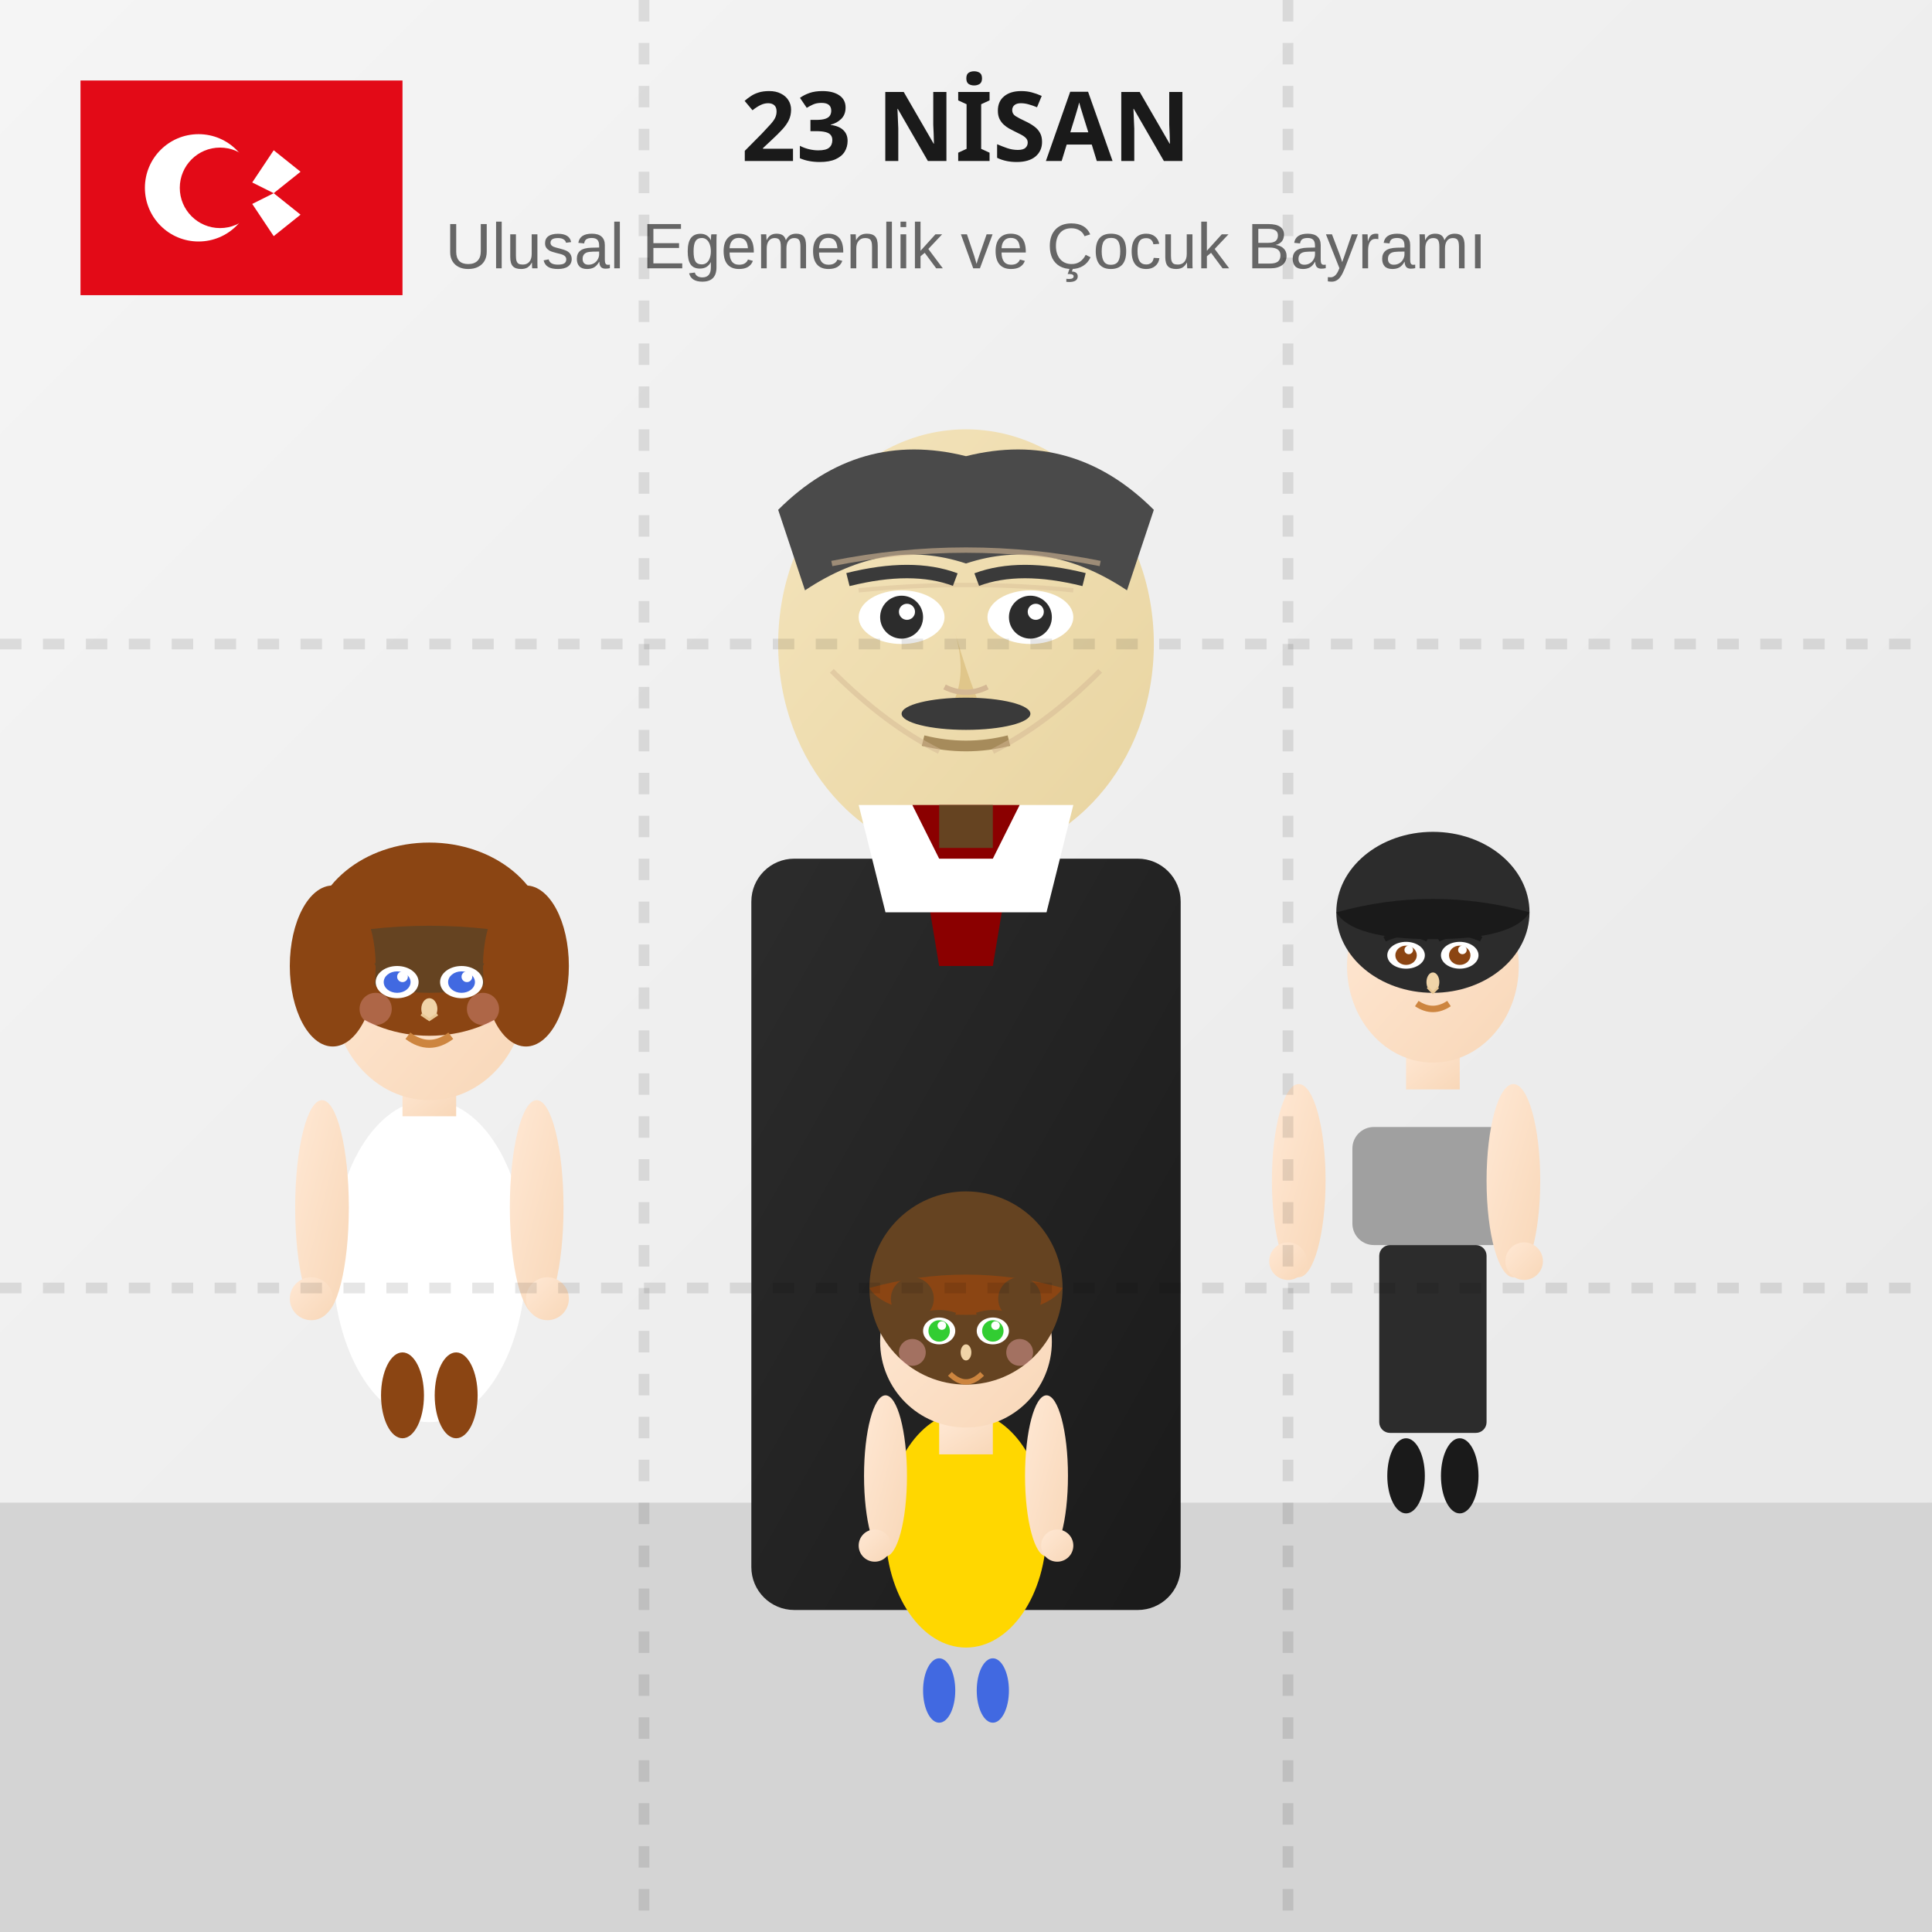
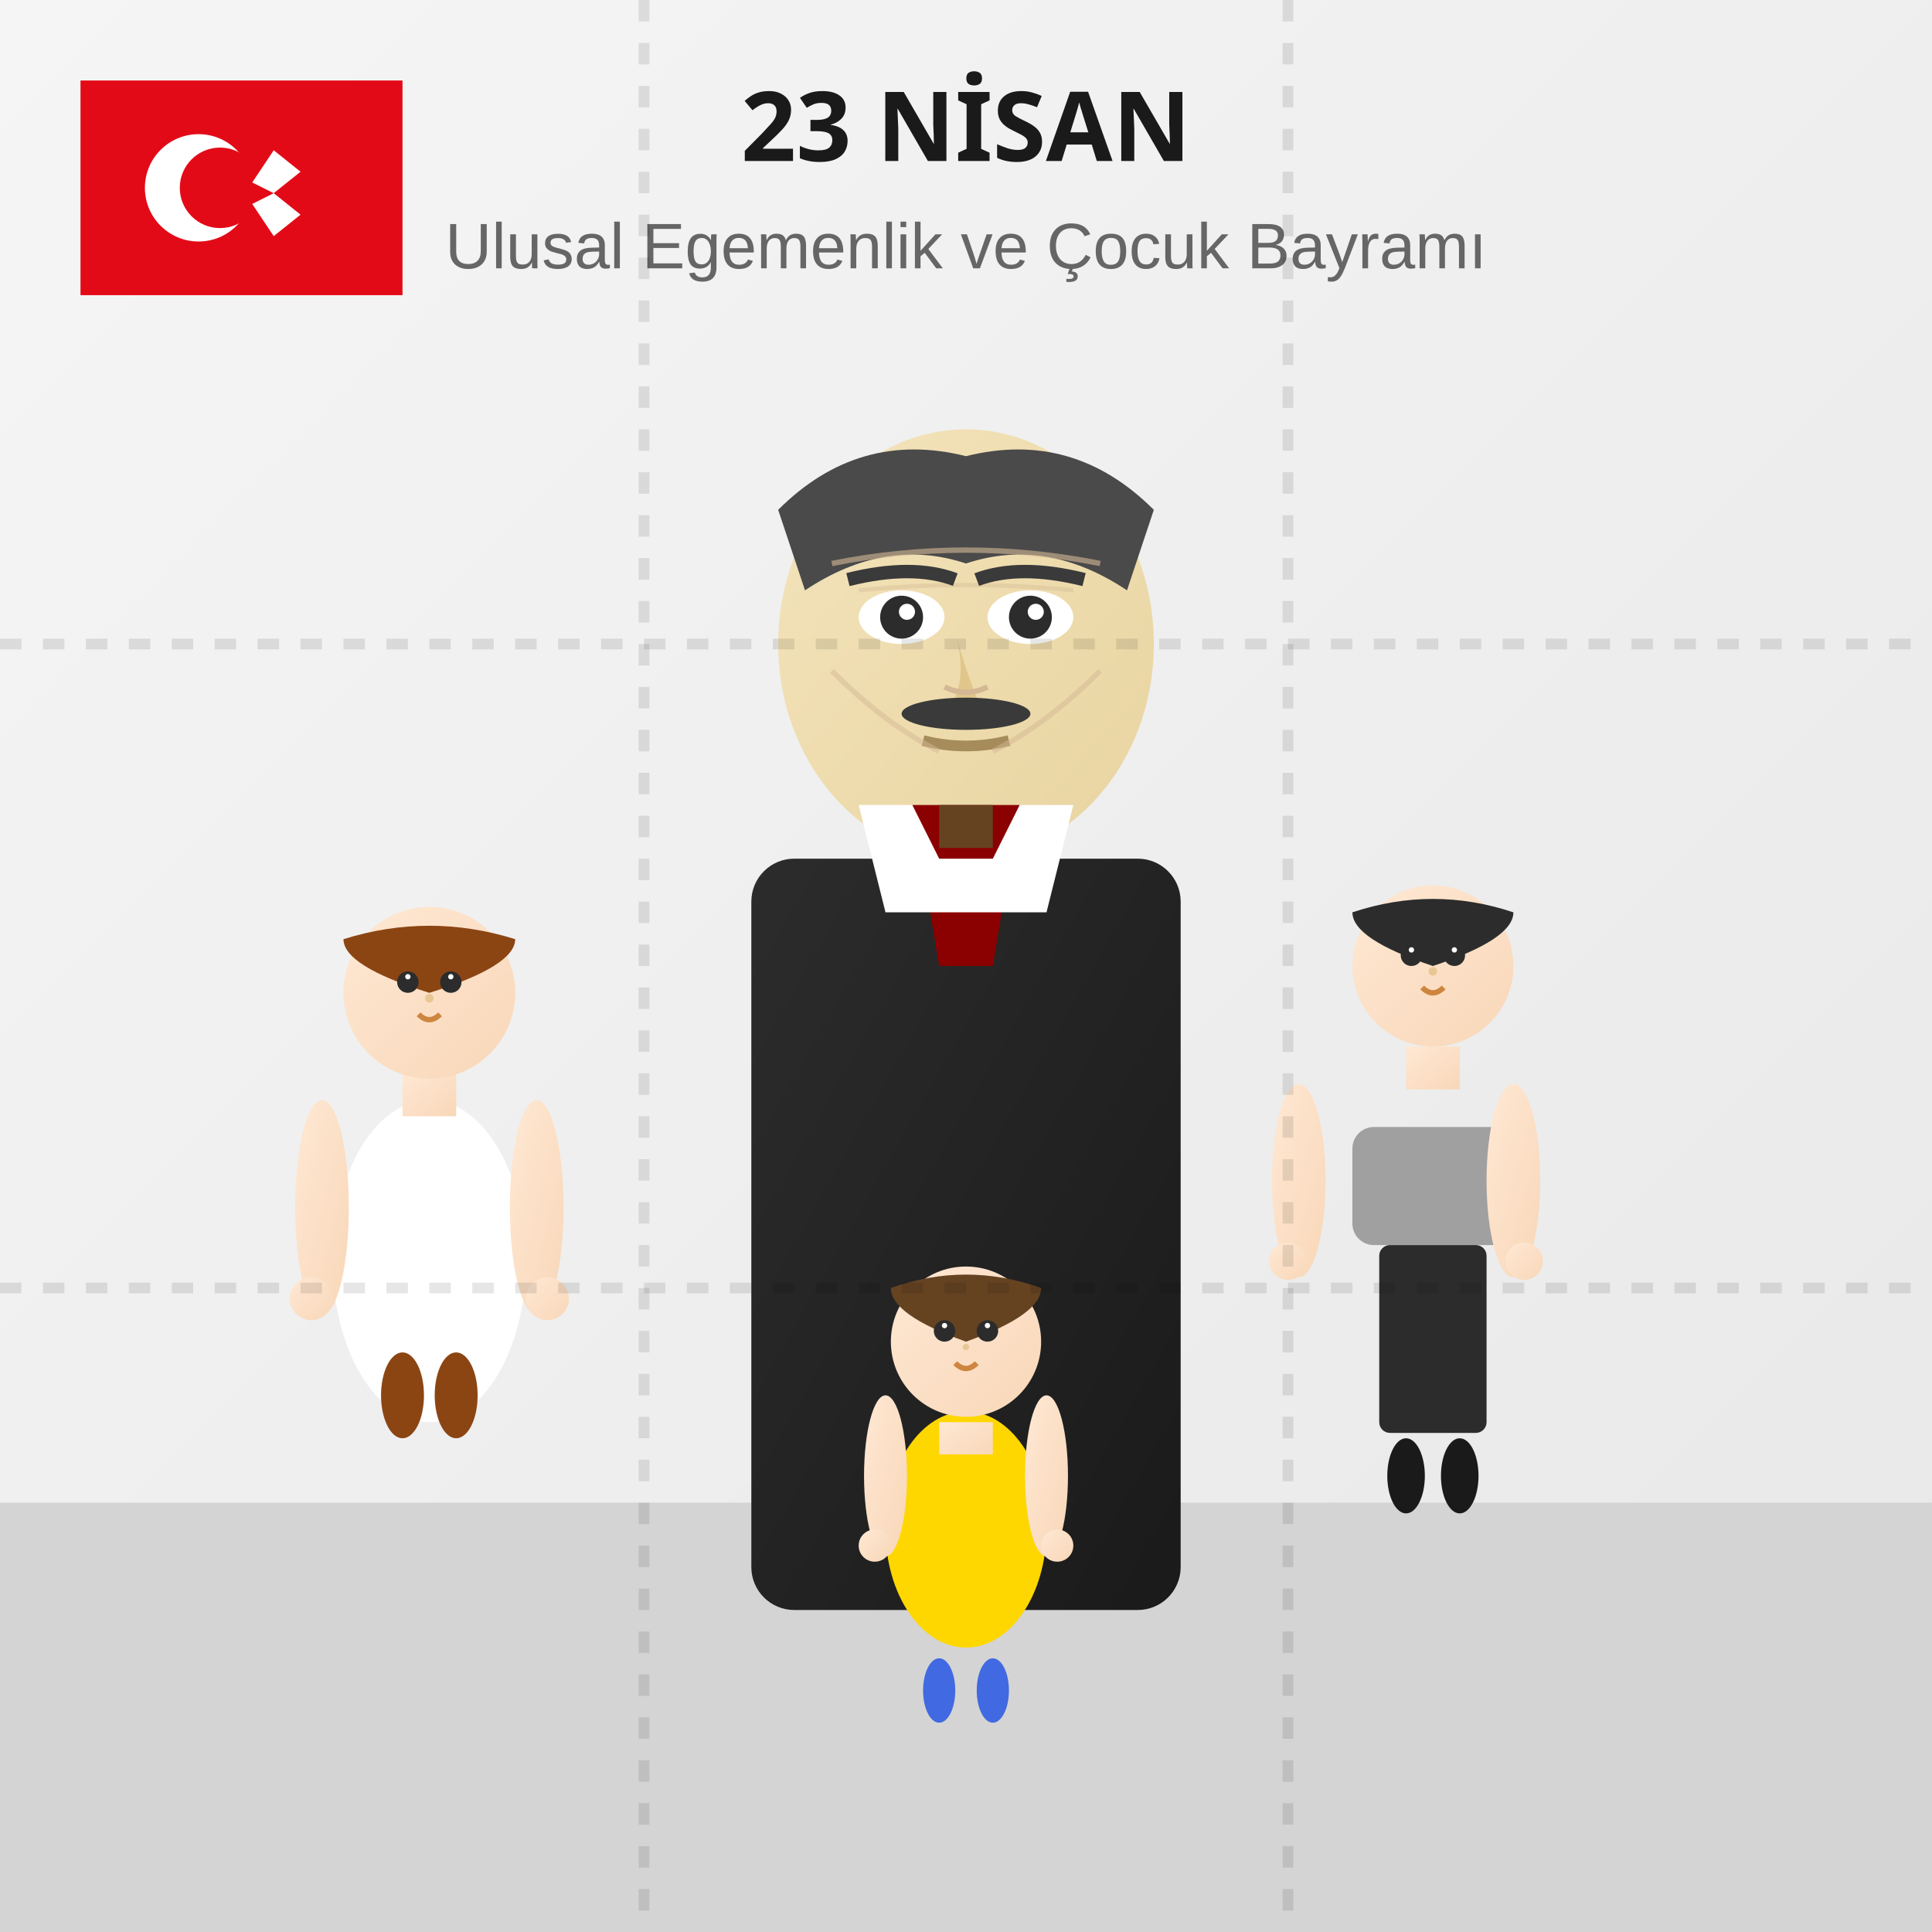
<svg xmlns="http://www.w3.org/2000/svg" width="360" height="360" viewBox="0 0 360 360">
  <defs>
    <linearGradient id="bg" x1="0%" y1="0%" x2="100%" y2="100%">
      <stop offset="0%" style="stop-color:#F5F5F5" />
      <stop offset="100%" style="stop-color:#E8E8E8" />
    </linearGradient>
    <linearGradient id="face" x1="0%" y1="0%" x2="100%" y2="100%">
      <stop offset="0%" style="stop-color:#F4E4BC" />
      <stop offset="100%" style="stop-color:#E8D4A0" />
    </linearGradient>
    <linearGradient id="childFace" x1="0%" y1="0%" x2="100%" y2="100%">
      <stop offset="0%" style="stop-color:#FFE8D4" />
      <stop offset="100%" style="stop-color:#F8D7B8" />
    </linearGradient>
    <linearGradient id="uniform" x1="0%" y1="0%" x2="100%" y2="100%">
      <stop offset="0%" style="stop-color:#2C2C2C" />
      <stop offset="100%" style="stop-color:#1A1A1A" />
    </linearGradient>
  </defs>
  <rect width="360" height="360" fill="url(#bg)" />
  <rect x="0" y="280" width="360" height="80" fill="#D4D4D4" />
  <rect x="140" y="160" width="80" height="140" rx="8" fill="url(#uniform)" />
  <rect x="170" y="140" width="20" height="25" fill="url(#face)" />
  <ellipse cx="180" cy="120" rx="35" ry="40" fill="url(#face)" />
  <path d="M145 95 Q160 80 180 85 Q200 80 215 95 L210 110 Q195 100 180 105 Q165 100 150 110 Z" fill="#4A4A4A" />
  <path d="M155 105 Q180 100 205 105" stroke="#D4B894" stroke-width="1" fill="none" opacity="0.6" />
  <path d="M160 110 Q180 108 200 110" stroke="#D4B894" stroke-width="0.8" fill="none" opacity="0.4" />
  <ellipse cx="168" cy="115" rx="8" ry="5" fill="#FFFFFF" />
  <ellipse cx="192" cy="115" rx="8" ry="5" fill="#FFFFFF" />
  <circle cx="168" cy="115" r="4" fill="#2C2C2C" />
  <circle cx="192" cy="115" r="4" fill="#2C2C2C" />
  <circle cx="169" cy="114" r="1.5" fill="#FFFFFF" />
  <circle cx="193" cy="114" r="1.5" fill="#FFFFFF" />
  <path d="M158 108 Q170 105 178 108" stroke="#3A3A3A" stroke-width="2.5" fill="none" />
  <path d="M182 108 Q190 105 202 108" stroke="#3A3A3A" stroke-width="2.5" fill="none" />
  <path d="M178 118 Q180 125 182 130 Q180 132 178 130 Q180 125 178 118 Z" fill="#E0C68A" />
  <path d="M176 128 Q180 130 184 128" stroke="#D4B894" stroke-width="1" fill="none" />
  <path d="M172 138 Q180 140 188 138" stroke="#A68B5B" stroke-width="2" fill="none" />
  <ellipse cx="180" cy="133" rx="12" ry="3" fill="#3A3A3A" />
  <path d="M155 125 Q165 135 175 140" stroke="#D4B894" stroke-width="1" fill="none" opacity="0.5" />
  <path d="M185 140 Q195 135 205 125" stroke="#D4B894" stroke-width="1" fill="none" opacity="0.5" />
  <polygon points="170,150 190,150 185,180 175,180" fill="#8B0000" />
  <rect x="175" y="150" width="10" height="8" fill="#654321" />
  <path d="M160 150 L170 150 L175 160 L185 160 L190 150 L200 150 L195 170 L165 170 Z" fill="#FFFFFF" />
  <ellipse cx="80" cy="235" rx="18" ry="30" fill="#FFFFFF" />
  <rect x="65" y="215" width="30" height="35" rx="6" fill="#FFFFFF" />
  <rect x="75" y="200" width="10" height="8" fill="url(#childFace)" />
-   <ellipse cx="80" cy="185" rx="18" ry="20" fill="url(#childFace)" />
-   <ellipse cx="80" cy="175" rx="22" ry="18" fill="#8B4513" />
-   <path d="M58 175 Q80 170 102 175 Q95 185 80 185 Q65 185 58 175" fill="#654321" />
-   <ellipse cx="62" cy="180" rx="8" ry="15" fill="#8B4513" />
-   <ellipse cx="98" cy="180" rx="8" ry="15" fill="#8B4513" />
-   <ellipse cx="74" cy="183" rx="4" ry="3" fill="#FFFFFF" />
-   <ellipse cx="86" cy="183" rx="4" ry="3" fill="#FFFFFF" />
-   <ellipse cx="74" cy="183" rx="2.5" ry="2" fill="#4169E1" />
-   <ellipse cx="86" cy="183" rx="2.5" ry="2" fill="#4169E1" />
-   <circle cx="75" cy="182" r="1" fill="#FFFFFF" />
-   <circle cx="87" cy="182" r="1" fill="#FFFFFF" />
-   <path d="M70 180 Q74 178 78 180" stroke="#654321" stroke-width="1" fill="none" />
-   <path d="M82 180 Q86 178 90 180" stroke="#654321" stroke-width="1" fill="none" />
-   <ellipse cx="80" cy="188" rx="1.5" ry="2" fill="#F0D4A8" />
-   <path d="M78.5 189 L80 190 L81.5 189" stroke="#E8C794" stroke-width="0.5" fill="none" />
-   <path d="M76 193 Q80 196 84 193" stroke="#CD853F" stroke-width="1.5" fill="none" />
-   <circle cx="70" cy="188" r="3" fill="#FFB6C1" opacity="0.3" />
-   <circle cx="90" cy="188" r="3" fill="#FFB6C1" opacity="0.3" />
+   <circle cx="80" cy="185" r="16" fill="url(#childFace)" />
+   <path d="M64 175 Q80 170 96 175 Q96 180 80 185 Q64 180 64 175" fill="#8B4513" />
+   <circle cx="76" cy="183" r="2" fill="#2C2C2C" />
+   <circle cx="84" cy="183" r="2" fill="#2C2C2C" />
+   <circle cx="76" cy="182" r="0.5" fill="#FFFFFF" />
+   <circle cx="84" cy="182" r="0.5" fill="#FFFFFF" />
+   <circle cx="80" cy="186" r="0.8" fill="#E8C794" />
+   <path d="M78 189 Q80 191 82 189" stroke="#CD853F" stroke-width="1" fill="none" />
  <ellipse cx="60" cy="225" rx="5" ry="20" fill="url(#childFace)" />
  <ellipse cx="100" cy="225" rx="5" ry="20" fill="url(#childFace)" />
  <circle cx="58" cy="242" r="4" fill="url(#childFace)" />
  <circle cx="102" cy="242" r="4" fill="url(#childFace)" />
  <ellipse cx="75" cy="260" rx="4" ry="8" fill="#8B4513" />
  <ellipse cx="85" cy="260" rx="4" ry="8" fill="#8B4513" />
  <rect x="252" y="210" width="30" height="22" rx="4" fill="#A0A0A0" />
  <rect x="257" y="232" width="20" height="35" rx="2" fill="#2C2C2C" />
  <rect x="262" y="195" width="10" height="8" fill="url(#childFace)" />
-   <ellipse cx="267" cy="180" rx="16" ry="18" fill="url(#childFace)" />
-   <ellipse cx="267" cy="170" rx="18" ry="15" fill="#2C2C2C" />
-   <path d="M249 170 Q267 165 285 170 Q282 175 267 175 Q252 175 249 170" fill="#1A1A1A" />
-   <ellipse cx="262" cy="178" rx="3.5" ry="2.5" fill="#FFFFFF" />
-   <ellipse cx="272" cy="178" rx="3.5" ry="2.5" fill="#FFFFFF" />
-   <ellipse cx="262" cy="178" rx="2" ry="1.8" fill="#8B4513" />
-   <ellipse cx="272" cy="178" rx="2" ry="1.8" fill="#8B4513" />
-   <circle cx="262.5" cy="177" r="0.8" fill="#FFFFFF" />
-   <circle cx="272.5" cy="177" r="0.8" fill="#FFFFFF" />
-   <path d="M258 175 Q262 173 266 175" stroke="#1A1A1A" stroke-width="1" fill="none" />
-   <path d="M268 175 Q272 173 276 175" stroke="#1A1A1A" stroke-width="1" fill="none" />
-   <ellipse cx="267" cy="183" rx="1.2" ry="1.8" fill="#F0D4A8" />
-   <path d="M266 184 L267 185 L268 184" stroke="#E8C794" stroke-width="0.4" fill="none" />
-   <path d="M264 187 Q267 189 270 187" stroke="#CD853F" stroke-width="1.2" fill="none" />
+   <circle cx="267" cy="180" r="15" fill="url(#childFace)" />
+   <path d="M252 170 Q267 165 282 170 Q282 175 267 180 Q252 175 252 170" fill="#2C2C2C" />
+   <circle cx="263" cy="178" r="2" fill="#2C2C2C" />
+   <circle cx="271" cy="178" r="2" fill="#2C2C2C" />
+   <circle cx="263" cy="177" r="0.5" fill="#FFFFFF" />
+   <circle cx="271" cy="177" r="0.5" fill="#FFFFFF" />
+   <circle cx="267" cy="181" r="0.8" fill="#E8C794" />
+   <path d="M265 184 Q267 186 269 184" stroke="#CD853F" stroke-width="1" fill="none" />
  <ellipse cx="242" cy="220" rx="5" ry="18" fill="url(#childFace)" />
  <ellipse cx="282" cy="220" rx="5" ry="18" fill="url(#childFace)" />
  <circle cx="240" cy="235" r="3.5" fill="url(#childFace)" />
  <circle cx="284" cy="235" r="3.5" fill="url(#childFace)" />
  <ellipse cx="262" cy="275" rx="3.5" ry="7" fill="#1A1A1A" />
  <ellipse cx="272" cy="275" rx="3.5" ry="7" fill="#1A1A1A" />
  <ellipse cx="180" cy="285" rx="15" ry="22" fill="#FFD700" />
  <rect x="175" y="265" width="10" height="6" fill="url(#childFace)" />
-   <circle cx="180" cy="250" r="16" fill="url(#childFace)" />
-   <circle cx="180" cy="240" r="18" fill="#654321" />
-   <path d="M162 240 Q180 235 198 240 Q195 245 180 245 Q165 245 162 240" fill="#8B4513" />
-   <circle cx="170" cy="242" r="4" fill="#654321" />
-   <circle cx="190" cy="242" r="4" fill="#654321" />
-   <ellipse cx="175" cy="248" rx="3" ry="2.5" fill="#FFFFFF" />
-   <ellipse cx="185" cy="248" rx="3" ry="2.5" fill="#FFFFFF" />
-   <ellipse cx="175" cy="248" rx="2" ry="2" fill="#32CD32" />
-   <ellipse cx="185" cy="248" rx="2" ry="2" fill="#32CD32" />
-   <circle cx="175.5" cy="247" r="0.8" fill="#FFFFFF" />
-   <circle cx="185.5" cy="247" r="0.8" fill="#FFFFFF" />
-   <path d="M172 245 Q175 244 178 245" stroke="#654321" stroke-width="0.8" fill="none" />
-   <path d="M182 245 Q185 244 188 245" stroke="#654321" stroke-width="0.8" fill="none" />
-   <ellipse cx="180" cy="252" rx="1" ry="1.5" fill="#F0D4A8" />
-   <path d="M177 256 Q180 259 183 256" stroke="#CD853F" stroke-width="1" fill="none" />
-   <circle cx="170" cy="252" r="2.5" fill="#FFB6C1" opacity="0.4" />
-   <circle cx="190" cy="252" r="2.5" fill="#FFB6C1" opacity="0.4" />
+   <circle cx="180" cy="250" r="14" fill="url(#childFace)" />
+   <path d="M166 240 Q180 235 194 240 Q194 245 180 250 Q166 245 166 240" fill="#654321" />
+   <circle cx="176" cy="248" r="2" fill="#2C2C2C" />
+   <circle cx="184" cy="248" r="2" fill="#2C2C2C" />
+   <circle cx="176" cy="247" r="0.5" fill="#FFFFFF" />
+   <circle cx="184" cy="247" r="0.5" fill="#FFFFFF" />
+   <circle cx="180" cy="251" r="0.6" fill="#E8C794" />
+   <path d="M178 254 Q180 256 182 254" stroke="#CD853F" stroke-width="1" fill="none" />
  <ellipse cx="165" cy="275" rx="4" ry="15" fill="url(#childFace)" />
  <ellipse cx="195" cy="275" rx="4" ry="15" fill="url(#childFace)" />
  <circle cx="163" cy="288" r="3" fill="url(#childFace)" />
  <circle cx="197" cy="288" r="3" fill="url(#childFace)" />
  <ellipse cx="175" cy="315" rx="3" ry="6" fill="#4169E1" />
  <ellipse cx="185" cy="315" rx="3" ry="6" fill="#4169E1" />
  <rect x="15" y="15" width="60" height="40" fill="#E30A17" />
  <circle cx="37" cy="35" r="10" fill="#FFFFFF" />
  <circle cx="41" cy="35" r="7.5" fill="#E30A17" />
  <path d="M51 28 L56 32 L51 36 L56 40 L51 44 L47 38 L51 36 L47 34 Z" fill="#FFFFFF" />
  <text x="180" y="30" text-anchor="middle" fill="#1A1A1A" font-size="18" font-family="Arial Black" font-weight="bold">23 NİSAN</text>
  <text x="180" y="50" text-anchor="middle" fill="#666666" font-size="12" font-family="Arial" font-weight="normal">Ulusal Egemenlik ve Çocuk Bayramı</text>
  <line x1="120" y1="0" x2="120" y2="360" stroke="rgba(0,0,0,0.1)" stroke-width="2" stroke-dasharray="4,4" />
  <line x1="240" y1="0" x2="240" y2="360" stroke="rgba(0,0,0,0.1)" stroke-width="2" stroke-dasharray="4,4" />
  <line x1="0" y1="120" x2="360" y2="120" stroke="rgba(0,0,0,0.1)" stroke-width="2" stroke-dasharray="4,4" />
  <line x1="0" y1="240" x2="360" y2="240" stroke="rgba(0,0,0,0.1)" stroke-width="2" stroke-dasharray="4,4" />
</svg>
